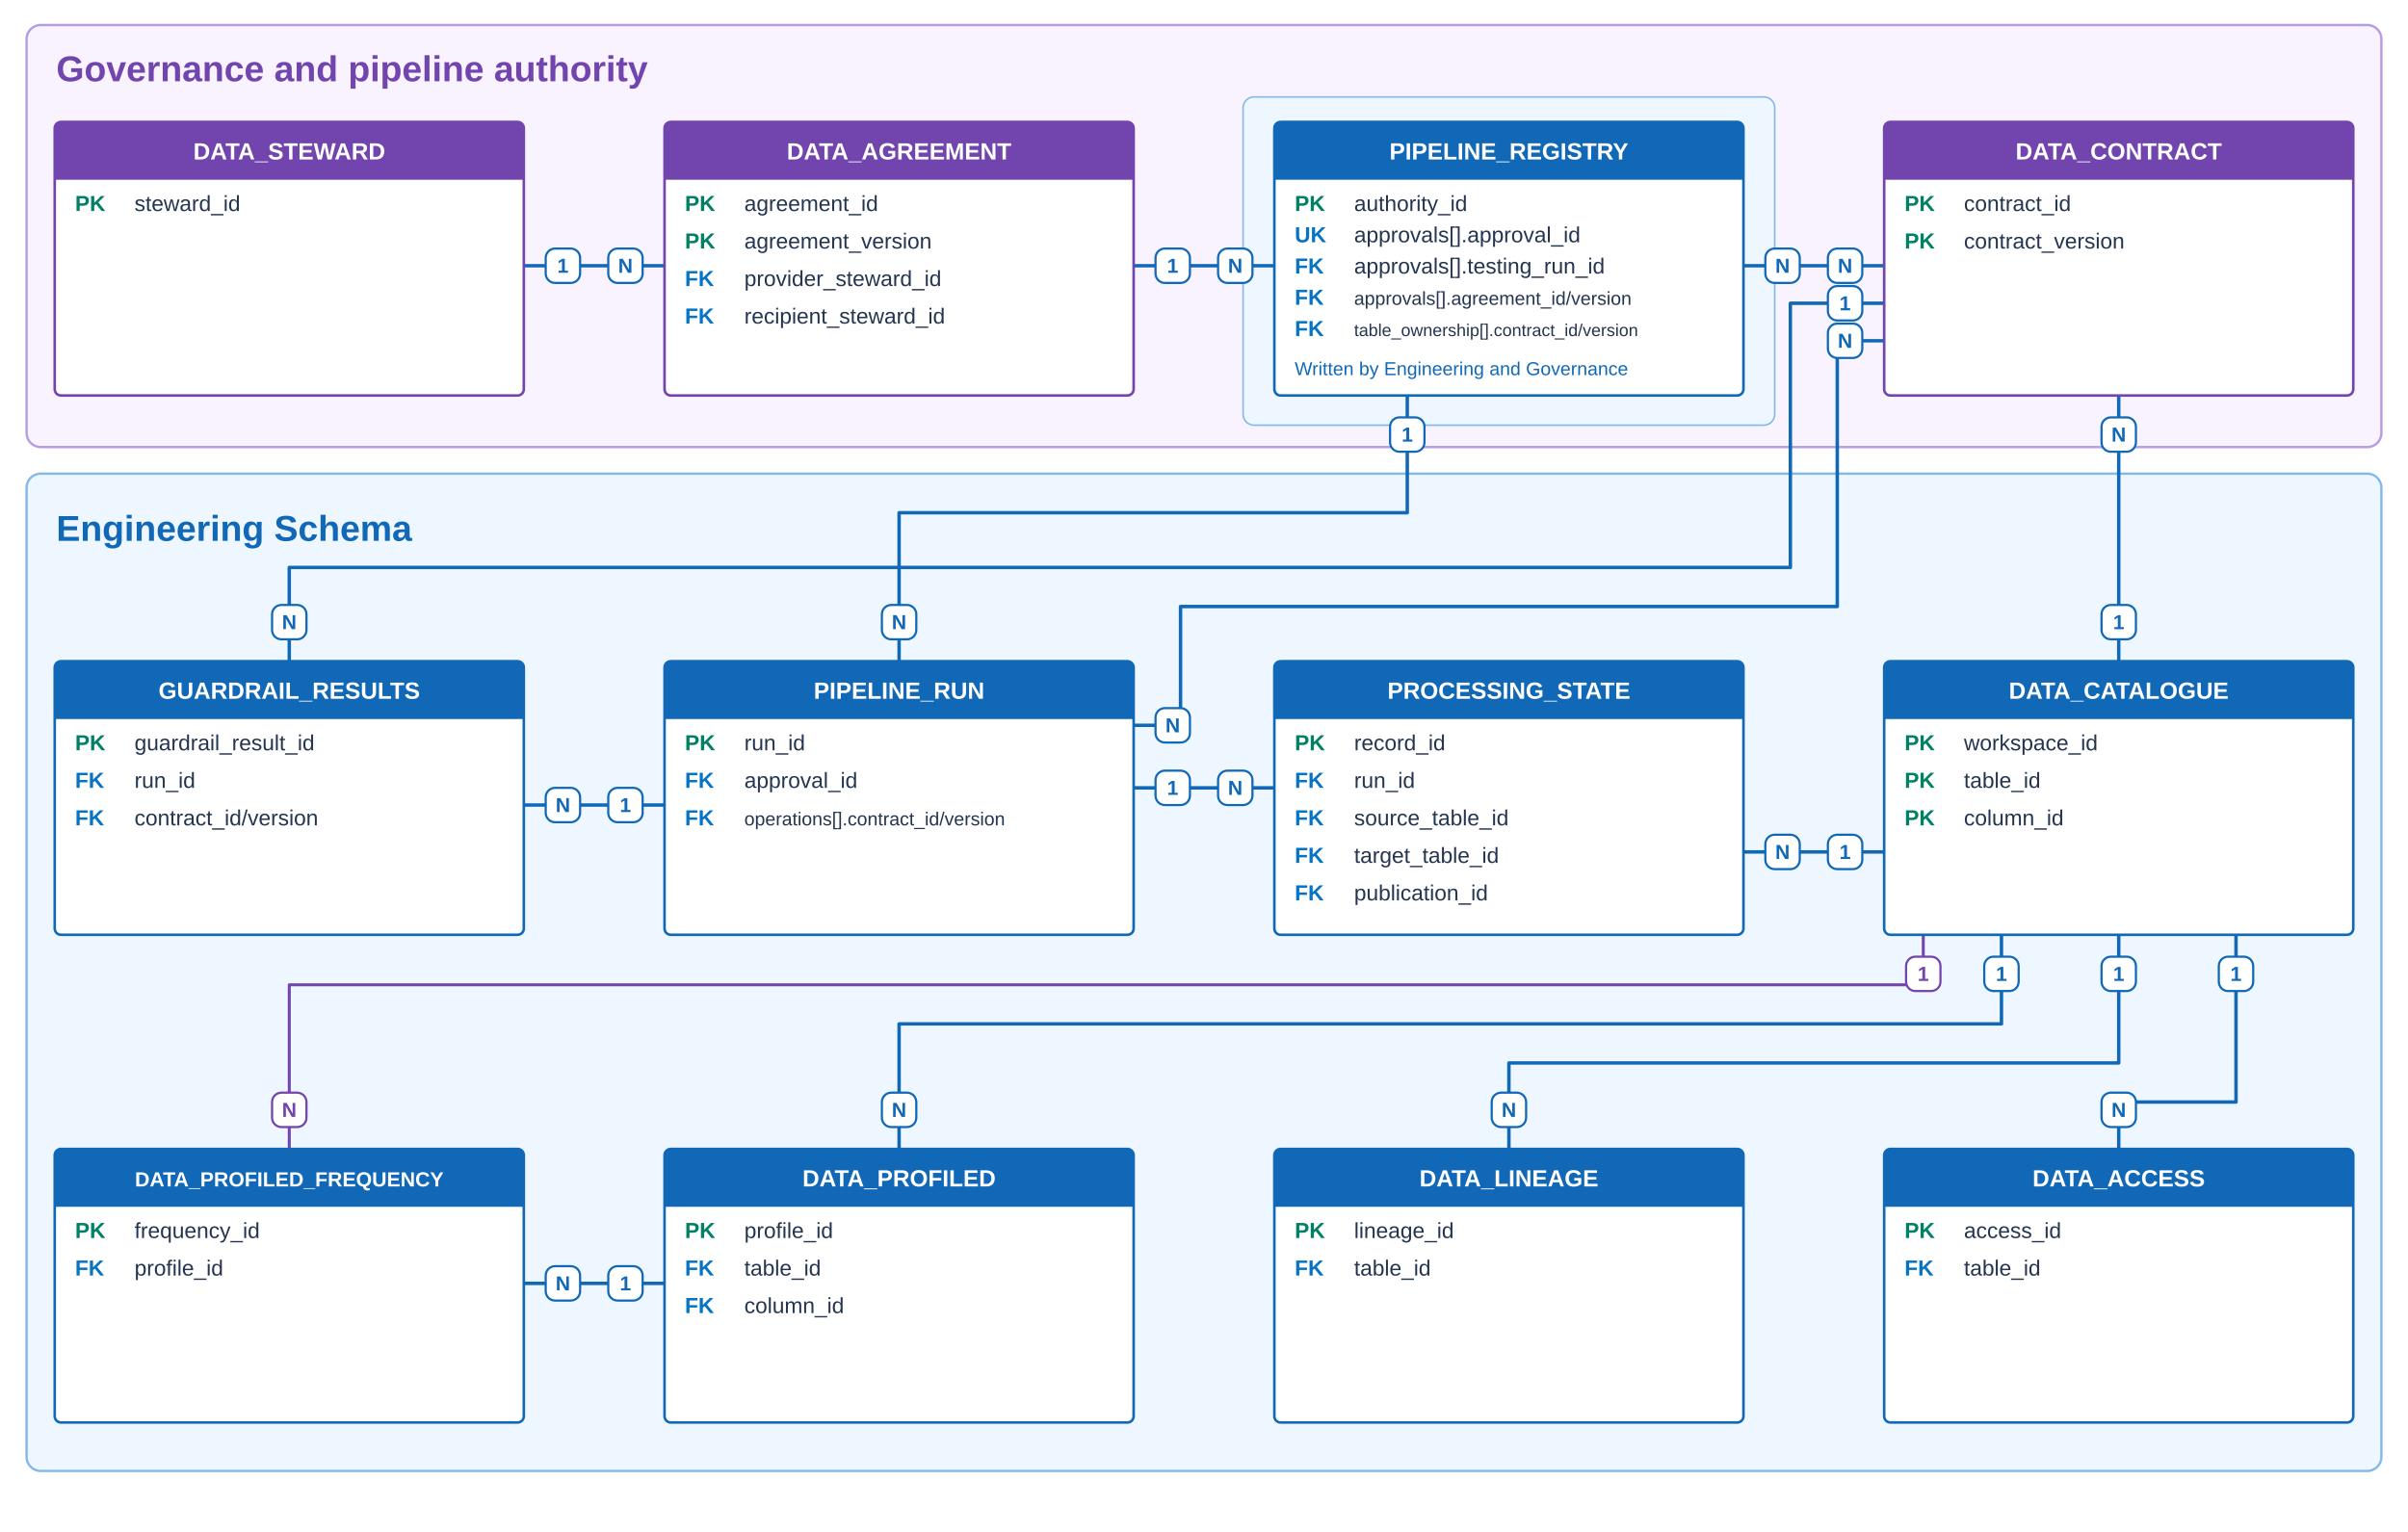
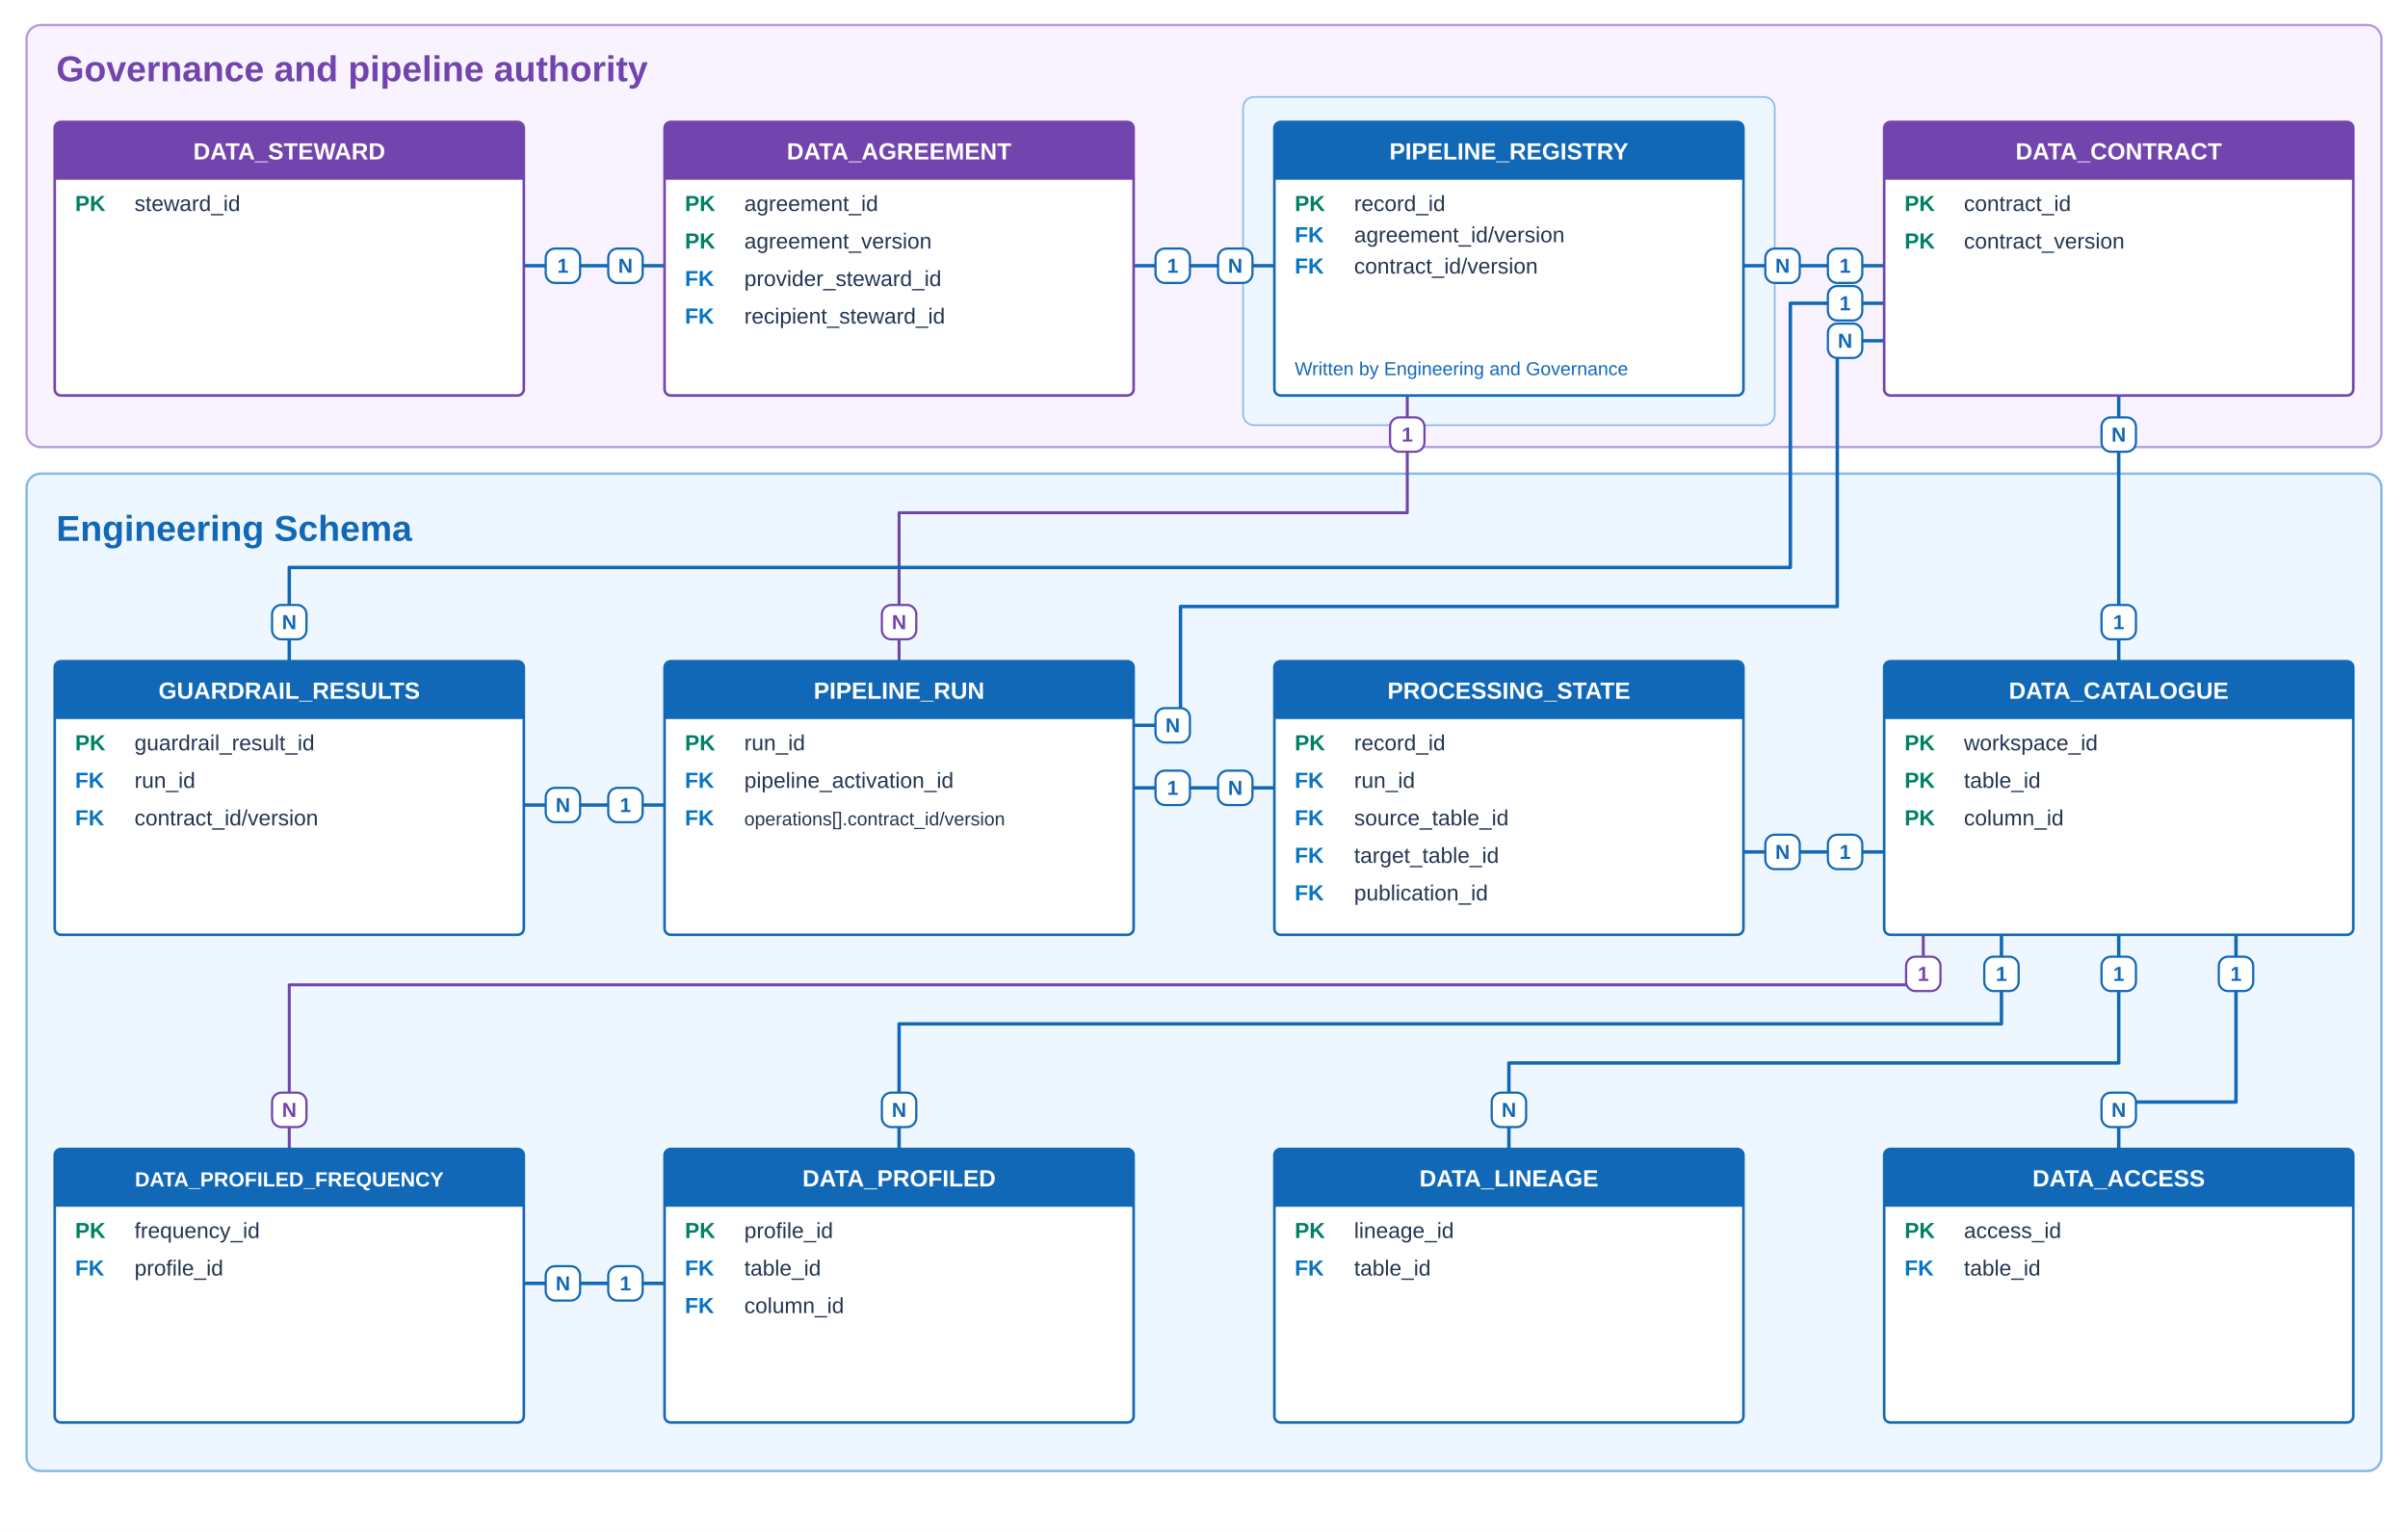
<svg xmlns="http://www.w3.org/2000/svg" xmlns:xlink="http://www.w3.org/1999/xlink" width="1540" height="980" viewBox="0 0 1540 980" role="img" aria-label="FabricOps metadata relationship diagram">
  <rect width="1540" height="980" fill="#FFFFFF" />
  <rect x="17" y="16" width="1506" height="270" rx="9" fill="#F8F3FE" stroke="#B69CE2" stroke-width="1.5" />
  <rect x="17" y="303" width="1506" height="638" rx="9" fill="#EEF7FF" stroke="#83B8EA" stroke-width="1.5" />
  <text x="36" y="52" font-size="23" font-family="Arial, sans-serif" font-weight="700" fill="#7144AE">Governance and pipeline authority</text>
  <text x="36" y="346" font-size="23" font-family="Arial, sans-serif" font-weight="700" fill="#1168B6">Engineering Schema</text>
  <rect x="795" y="62" width="340" height="210" rx="7" fill="#EEF7FF" stroke="#83B8EA" />
  <g id="metadata-er-relationships" aria-label="Metadata table relationships">
    <g class="metadata-er-relationship" data-from="DATA_STEWARD" data-to="DATA_AGREEMENT" data-cardinality="1-N" data-kind="physical">
      <path d="M335 170H425" fill="none" stroke="#1168B6" stroke-width="2.2" stroke-linecap="round" stroke-linejoin="round" />
      <rect x="349" y="159" width="22" height="22" rx="6" fill="#FFFFFF" stroke="#1168B6" stroke-width="1.4" />
      <text x="360" y="174.5" text-anchor="middle" font-size="13" font-weight="700" font-family="Arial, sans-serif" fill="#1168B6">1</text>
      <rect x="389" y="159" width="22" height="22" rx="6" fill="#FFFFFF" stroke="#1168B6" stroke-width="1.4" />
      <text x="400" y="174.5" text-anchor="middle" font-size="13" font-weight="700" font-family="Arial, sans-serif" fill="#1168B6">N</text>
    </g>
-     <g class="metadata-er-relationship" data-from="DATA_AGREEMENT" data-to="PIPELINE_REGISTRY" data-cardinality="1-N" data-kind="nested">
+     <g class="metadata-er-relationship" data-from="DATA_AGREEMENT" data-to="PIPELINE_REGISTRY" data-cardinality="1-N" data-kind="physical">
      <path d="M725 170H815" fill="none" stroke="#1168B6" stroke-width="2.2" stroke-linecap="round" stroke-linejoin="round" />
      <rect x="739" y="159" width="22" height="22" rx="6" fill="#FFFFFF" stroke="#1168B6" stroke-width="1.4" />
      <text x="750" y="174.5" text-anchor="middle" font-size="13" font-weight="700" font-family="Arial, sans-serif" fill="#1168B6">1</text>
      <rect x="779" y="159" width="22" height="22" rx="6" fill="#FFFFFF" stroke="#1168B6" stroke-width="1.4" />
      <text x="790" y="174.5" text-anchor="middle" font-size="13" font-weight="700" font-family="Arial, sans-serif" fill="#1168B6">N</text>
    </g>
-     <g class="metadata-er-relationship" data-from="PIPELINE_REGISTRY" data-to="DATA_CONTRACT" data-cardinality="N-N" data-kind="nested">
+     <g class="metadata-er-relationship" data-from="PIPELINE_REGISTRY" data-to="DATA_CONTRACT" data-cardinality="N-1" data-kind="physical">
      <path d="M1115 170H1205" fill="none" stroke="#1168B6" stroke-width="2.2" stroke-linecap="round" stroke-linejoin="round" />
      <rect x="1129" y="159" width="22" height="22" rx="6" fill="#FFFFFF" stroke="#1168B6" stroke-width="1.4" />
      <text x="1140" y="174.5" text-anchor="middle" font-size="13" font-weight="700" font-family="Arial, sans-serif" fill="#1168B6">N</text>
      <rect x="1169" y="159" width="22" height="22" rx="6" fill="#FFFFFF" stroke="#1168B6" stroke-width="1.4" />
-       <text x="1180" y="174.5" text-anchor="middle" font-size="13" font-weight="700" font-family="Arial, sans-serif" fill="#1168B6">N</text>
+       <text x="1180" y="174.5" text-anchor="middle" font-size="13" font-weight="700" font-family="Arial, sans-serif" fill="#1168B6">1</text>
    </g>
    <g class="metadata-er-relationship" data-from="PIPELINE_RUN" data-to="DATA_CONTRACT" data-cardinality="N-N" data-kind="nested">
      <path d="M725 464H755V388H1175V218H1205" fill="none" stroke="#1168B6" stroke-width="2.2" stroke-linecap="round" stroke-linejoin="round" />
      <rect x="739" y="453" width="22" height="22" rx="6" fill="#FFFFFF" stroke="#1168B6" stroke-width="1.4" />
      <text x="750" y="468.5" text-anchor="middle" font-size="13" font-weight="700" font-family="Arial, sans-serif" fill="#1168B6">N</text>
      <rect x="1169" y="207" width="22" height="22" rx="6" fill="#FFFFFF" stroke="#1168B6" stroke-width="1.4" />
      <text x="1180" y="222.5" text-anchor="middle" font-size="13" font-weight="700" font-family="Arial, sans-serif" fill="#1168B6">N</text>
    </g>
-     <g class="metadata-er-relationship" data-from="PIPELINE_REGISTRY" data-to="PIPELINE_RUN" data-cardinality="1-N" data-kind="nested">
-       <path d="M900 253V328H575V423" fill="none" stroke="#1168B6" stroke-width="2.2" stroke-linecap="round" stroke-linejoin="round" />
-       <rect x="889" y="267" width="22" height="22" rx="6" fill="#FFFFFF" stroke="#1168B6" stroke-width="1.4" />
-       <text x="900" y="282.5" text-anchor="middle" font-size="13" font-weight="700" font-family="Arial, sans-serif" fill="#1168B6">1</text>
-       <rect x="564" y="387" width="22" height="22" rx="6" fill="#FFFFFF" stroke="#1168B6" stroke-width="1.4" />
-       <text x="575" y="402.5" text-anchor="middle" font-size="13" font-weight="700" font-family="Arial, sans-serif" fill="#1168B6">N</text>
+     <g class="metadata-er-relationship" data-from="PIPELINE_REGISTRY" data-to="PIPELINE_RUN" data-cardinality="1-N" data-kind="logical">
+       <path d="M900 253V328H575V423" fill="none" stroke="#7144AE" stroke-width="1.9" stroke-linecap="round" stroke-linejoin="round" />
+       <rect x="889" y="267" width="22" height="22" rx="6" fill="#FFFFFF" stroke="#7144AE" stroke-width="1.4" />
+       <text x="900" y="282.5" text-anchor="middle" font-size="13" font-weight="700" font-family="Arial, sans-serif" fill="#7144AE">1</text>
+       <rect x="564" y="387" width="22" height="22" rx="6" fill="#FFFFFF" stroke="#7144AE" stroke-width="1.4" />
+       <text x="575" y="402.5" text-anchor="middle" font-size="13" font-weight="700" font-family="Arial, sans-serif" fill="#7144AE">N</text>
    </g>
    <g class="metadata-er-relationship" data-from="DATA_CATALOGUE" data-to="DATA_CONTRACT" data-cardinality="1-N" data-kind="physical">
      <path d="M1355 423V253" fill="none" stroke="#1168B6" stroke-width="2.2" stroke-linecap="round" stroke-linejoin="round" />
      <rect x="1344" y="387" width="22" height="22" rx="6" fill="#FFFFFF" stroke="#1168B6" stroke-width="1.4" />
      <text x="1355" y="402.5" text-anchor="middle" font-size="13" font-weight="700" font-family="Arial, sans-serif" fill="#1168B6">1</text>
      <rect x="1344" y="267" width="22" height="22" rx="6" fill="#FFFFFF" stroke="#1168B6" stroke-width="1.4" />
      <text x="1355" y="282.5" text-anchor="middle" font-size="13" font-weight="700" font-family="Arial, sans-serif" fill="#1168B6">N</text>
    </g>
    <g class="metadata-er-relationship" data-from="PIPELINE_RUN" data-to="GUARDRAIL_RESULTS" data-cardinality="1-N" data-kind="physical">
      <path d="M425 515H335" fill="none" stroke="#1168B6" stroke-width="2.2" stroke-linecap="round" stroke-linejoin="round" />
      <rect x="389" y="504" width="22" height="22" rx="6" fill="#FFFFFF" stroke="#1168B6" stroke-width="1.4" />
      <text x="400" y="519.5" text-anchor="middle" font-size="13" font-weight="700" font-family="Arial, sans-serif" fill="#1168B6">1</text>
      <rect x="349" y="504" width="22" height="22" rx="6" fill="#FFFFFF" stroke="#1168B6" stroke-width="1.4" />
      <text x="360" y="519.5" text-anchor="middle" font-size="13" font-weight="700" font-family="Arial, sans-serif" fill="#1168B6">N</text>
    </g>
    <g class="metadata-er-relationship" data-from="PIPELINE_RUN" data-to="PROCESSING_STATE" data-cardinality="1-N" data-kind="physical">
      <path d="M725 504H815" fill="none" stroke="#1168B6" stroke-width="2.2" stroke-linecap="round" stroke-linejoin="round" />
      <rect x="739" y="493" width="22" height="22" rx="6" fill="#FFFFFF" stroke="#1168B6" stroke-width="1.4" />
      <text x="750" y="508.5" text-anchor="middle" font-size="13" font-weight="700" font-family="Arial, sans-serif" fill="#1168B6">1</text>
      <rect x="779" y="493" width="22" height="22" rx="6" fill="#FFFFFF" stroke="#1168B6" stroke-width="1.4" />
      <text x="790" y="508.5" text-anchor="middle" font-size="13" font-weight="700" font-family="Arial, sans-serif" fill="#1168B6">N</text>
    </g>
    <g class="metadata-er-relationship" data-from="DATA_CATALOGUE" data-to="PROCESSING_STATE" data-cardinality="1-N" data-kind="physical">
      <path d="M1205 545H1115" fill="none" stroke="#1168B6" stroke-width="2.2" stroke-linecap="round" stroke-linejoin="round" />
      <rect x="1169" y="534" width="22" height="22" rx="6" fill="#FFFFFF" stroke="#1168B6" stroke-width="1.4" />
      <text x="1180" y="549.5" text-anchor="middle" font-size="13" font-weight="700" font-family="Arial, sans-serif" fill="#1168B6">1</text>
      <rect x="1129" y="534" width="22" height="22" rx="6" fill="#FFFFFF" stroke="#1168B6" stroke-width="1.4" />
      <text x="1140" y="549.5" text-anchor="middle" font-size="13" font-weight="700" font-family="Arial, sans-serif" fill="#1168B6">N</text>
    </g>
    <g class="metadata-er-relationship" data-from="DATA_CATALOGUE" data-to="DATA_PROFILED" data-cardinality="1-N" data-kind="physical">
      <path d="M1280 598V655H575V735" fill="none" stroke="#1168B6" stroke-width="2.2" stroke-linecap="round" stroke-linejoin="round" />
      <rect x="1269" y="612" width="22" height="22" rx="6" fill="#FFFFFF" stroke="#1168B6" stroke-width="1.4" />
      <text x="1280" y="627.5" text-anchor="middle" font-size="13" font-weight="700" font-family="Arial, sans-serif" fill="#1168B6">1</text>
      <rect x="564" y="699" width="22" height="22" rx="6" fill="#FFFFFF" stroke="#1168B6" stroke-width="1.4" />
      <text x="575" y="714.5" text-anchor="middle" font-size="13" font-weight="700" font-family="Arial, sans-serif" fill="#1168B6">N</text>
    </g>
    <g class="metadata-er-relationship" data-from="DATA_CATALOGUE" data-to="DATA_PROFILED_FREQUENCY" data-cardinality="1-N" data-kind="logical">
      <path d="M1230 598V630H185V735" fill="none" stroke="#7144AE" stroke-width="1.9" stroke-linecap="round" stroke-linejoin="round" />
      <rect x="1219" y="612" width="22" height="22" rx="6" fill="#FFFFFF" stroke="#7144AE" stroke-width="1.4" />
      <text x="1230" y="627.5" text-anchor="middle" font-size="13" font-weight="700" font-family="Arial, sans-serif" fill="#7144AE">1</text>
      <rect x="174" y="699" width="22" height="22" rx="6" fill="#FFFFFF" stroke="#7144AE" stroke-width="1.4" />
      <text x="185" y="714.5" text-anchor="middle" font-size="13" font-weight="700" font-family="Arial, sans-serif" fill="#7144AE">N</text>
    </g>
    <g class="metadata-er-relationship" data-from="DATA_CATALOGUE" data-to="DATA_LINEAGE" data-cardinality="1-N" data-kind="physical">
      <path d="M1355 598V680H965V735" fill="none" stroke="#1168B6" stroke-width="2.2" stroke-linecap="round" stroke-linejoin="round" />
      <rect x="1344" y="612" width="22" height="22" rx="6" fill="#FFFFFF" stroke="#1168B6" stroke-width="1.4" />
      <text x="1355" y="627.5" text-anchor="middle" font-size="13" font-weight="700" font-family="Arial, sans-serif" fill="#1168B6">1</text>
      <rect x="954" y="699" width="22" height="22" rx="6" fill="#FFFFFF" stroke="#1168B6" stroke-width="1.4" />
      <text x="965" y="714.5" text-anchor="middle" font-size="13" font-weight="700" font-family="Arial, sans-serif" fill="#1168B6">N</text>
    </g>
    <g class="metadata-er-relationship" data-from="DATA_CATALOGUE" data-to="DATA_ACCESS" data-cardinality="1-N" data-kind="physical">
      <path d="M1430 598V705H1355V735" fill="none" stroke="#1168B6" stroke-width="2.2" stroke-linecap="round" stroke-linejoin="round" />
      <rect x="1419" y="612" width="22" height="22" rx="6" fill="#FFFFFF" stroke="#1168B6" stroke-width="1.4" />
      <text x="1430" y="627.5" text-anchor="middle" font-size="13" font-weight="700" font-family="Arial, sans-serif" fill="#1168B6">1</text>
      <rect x="1344" y="699" width="22" height="22" rx="6" fill="#FFFFFF" stroke="#1168B6" stroke-width="1.4" />
      <text x="1355" y="714.5" text-anchor="middle" font-size="13" font-weight="700" font-family="Arial, sans-serif" fill="#1168B6">N</text>
    </g>
    <g class="metadata-er-relationship" data-from="DATA_PROFILED" data-to="DATA_PROFILED_FREQUENCY" data-cardinality="1-N" data-kind="physical">
      <path d="M425 821H335" fill="none" stroke="#1168B6" stroke-width="2.2" stroke-linecap="round" stroke-linejoin="round" />
      <rect x="389" y="810" width="22" height="22" rx="6" fill="#FFFFFF" stroke="#1168B6" stroke-width="1.4" />
      <text x="400" y="825.5" text-anchor="middle" font-size="13" font-weight="700" font-family="Arial, sans-serif" fill="#1168B6">1</text>
      <rect x="349" y="810" width="22" height="22" rx="6" fill="#FFFFFF" stroke="#1168B6" stroke-width="1.4" />
      <text x="360" y="825.5" text-anchor="middle" font-size="13" font-weight="700" font-family="Arial, sans-serif" fill="#1168B6">N</text>
    </g>
    <g class="metadata-er-relationship" data-from="DATA_CONTRACT" data-to="GUARDRAIL_RESULTS" data-cardinality="1-N" data-kind="physical">
      <path d="M1205 194H1145V363H185V423" fill="none" stroke="#1168B6" stroke-width="2.2" stroke-linecap="round" stroke-linejoin="round" />
      <rect x="1169" y="183" width="22" height="22" rx="6" fill="#FFFFFF" stroke="#1168B6" stroke-width="1.4" />
      <text x="1180" y="198.5" text-anchor="middle" font-size="13" font-weight="700" font-family="Arial, sans-serif" fill="#1168B6">1</text>
      <rect x="174" y="387" width="22" height="22" rx="6" fill="#FFFFFF" stroke="#1168B6" stroke-width="1.4" />
      <text x="185" y="402.5" text-anchor="middle" font-size="13" font-weight="700" font-family="Arial, sans-serif" fill="#1168B6">N</text>
    </g>
  </g>
  <a xlink:href="https://voycepeh.github.io/FabricOps-Starter-Kit/reference/metadata/metadata_data_steward/" target="_blank">
    <rect x="35" y="78" width="300" height="175" rx="4" fill="white" stroke="#7144AE" stroke-width="1.65" />
    <path d="M39 78H331Q335 78 335 82V115H35V82Q35 78 39 78Z" fill="#7144AE" />
    <text x="185.0" y="102" text-anchor="middle" font-size="15" font-weight="700" font-family="Arial, sans-serif" fill="white">DATA_STEWARD</text>
    <text x="48" y="135" fill="#008064" font-weight="700" font-size="14" font-family="Arial, sans-serif">PK</text>
    <text x="86" y="135" fill="#243550" font-size="14" font-family="Arial, sans-serif">steward_id</text>
  </a>
  <a xlink:href="https://voycepeh.github.io/FabricOps-Starter-Kit/reference/metadata/metadata_data_agreement/" target="_blank">
    <rect x="425" y="78" width="300" height="175" rx="4" fill="white" stroke="#7144AE" stroke-width="1.65" />
    <path d="M429 78H721Q725 78 725 82V115H425V82Q425 78 429 78Z" fill="#7144AE" />
    <text x="575.0" y="102" text-anchor="middle" font-size="15" font-weight="700" font-family="Arial, sans-serif" fill="white">DATA_AGREEMENT</text>
    <text x="438" y="135" fill="#008064" font-weight="700" font-size="14" font-family="Arial, sans-serif">PK</text>
    <text x="476" y="135" fill="#243550" font-size="14" font-family="Arial, sans-serif">agreement_id</text>
    <text x="438" y="159" fill="#008064" font-weight="700" font-size="14" font-family="Arial, sans-serif">PK</text>
    <text x="476" y="159" fill="#243550" font-size="14" font-family="Arial, sans-serif">agreement_version</text>
    <text x="438" y="183" fill="#0574C5" font-weight="700" font-size="14" font-family="Arial, sans-serif">FK</text>
    <text x="476" y="183" fill="#243550" font-size="14" font-family="Arial, sans-serif">provider_steward_id</text>
    <text x="438" y="207" fill="#0574C5" font-weight="700" font-size="14" font-family="Arial, sans-serif">FK</text>
    <text x="476" y="207" fill="#243550" font-size="14" font-family="Arial, sans-serif">recipient_steward_id</text>
  </a>
  <a xlink:href="https://voycepeh.github.io/FabricOps-Starter-Kit/reference/metadata/metadata_pipeline_registry/" target="_blank">
    <rect x="815" y="78" width="300" height="175" rx="4" fill="white" stroke="#1168B6" stroke-width="1.65" />
    <path d="M819 78H1111Q1115 78 1115 82V115H815V82Q815 78 819 78Z" fill="#1168B6" />
    <text x="965.0" y="102" text-anchor="middle" font-size="15" font-weight="700" font-family="Arial, sans-serif" fill="white">PIPELINE_REGISTRY</text>
    <text x="828" y="135" fill="#008064" font-weight="700" font-size="14" font-family="Arial, sans-serif">PK</text>
-     <text x="866" y="135" fill="#243550" font-size="14" font-family="Arial, sans-serif">authority_id</text>
-     <text x="828" y="155" fill="#0574C5" font-weight="700" font-size="14" font-family="Arial, sans-serif">UK</text>
-     <text x="866" y="155" fill="#243550" font-size="14" font-family="Arial, sans-serif">approvals[].approval_id</text>
+     <text x="866" y="135" fill="#243550" font-size="14" font-family="Arial, sans-serif">record_id</text>
+     <text x="828" y="155" fill="#0574C5" font-weight="700" font-size="14" font-family="Arial, sans-serif">FK</text>
+     <text x="866" y="155" fill="#243550" font-size="14" font-family="Arial, sans-serif">agreement_id/version</text>
    <text x="828" y="175" fill="#0574C5" font-weight="700" font-size="14" font-family="Arial, sans-serif">FK</text>
-     <text x="866" y="175" fill="#243550" font-size="14" font-family="Arial, sans-serif">approvals[].testing_run_id</text>
-     <text x="828" y="195" fill="#0574C5" font-weight="700" font-size="14" font-family="Arial, sans-serif">FK</text>
-     <text x="866" y="195" fill="#243550" font-size="12" font-family="Arial, sans-serif">approvals[].agreement_id/version</text>
-     <text x="828" y="215" fill="#0574C5" font-weight="700" font-size="14" font-family="Arial, sans-serif">FK</text>
-     <text x="866" y="215" fill="#243550" font-size="11" font-family="Arial, sans-serif">table_ownership[].contract_id/version</text>
+     <text x="866" y="175" fill="#243550" font-size="14" font-family="Arial, sans-serif">contract_id/version</text>
    <text x="828" y="240" fill="#1168B6" font-size="12" font-family="Arial, sans-serif">Written by Engineering and Governance</text>
  </a>
  <a xlink:href="https://voycepeh.github.io/FabricOps-Starter-Kit/reference/metadata/metadata_data_contract/" target="_blank">
    <rect x="1205" y="78" width="300" height="175" rx="4" fill="white" stroke="#7144AE" stroke-width="1.65" />
    <path d="M1209 78H1501Q1505 78 1505 82V115H1205V82Q1205 78 1209 78Z" fill="#7144AE" />
    <text x="1355.0" y="102" text-anchor="middle" font-size="15" font-weight="700" font-family="Arial, sans-serif" fill="white">DATA_CONTRACT</text>
    <text x="1218" y="135" fill="#008064" font-weight="700" font-size="14" font-family="Arial, sans-serif">PK</text>
    <text x="1256" y="135" fill="#243550" font-size="14" font-family="Arial, sans-serif">contract_id</text>
    <text x="1218" y="159" fill="#008064" font-weight="700" font-size="14" font-family="Arial, sans-serif">PK</text>
    <text x="1256" y="159" fill="#243550" font-size="14" font-family="Arial, sans-serif">contract_version</text>
  </a>
  <a xlink:href="https://voycepeh.github.io/FabricOps-Starter-Kit/reference/metadata/metadata_guardrail_results/" target="_blank">
    <rect x="35" y="423" width="300" height="175" rx="4" fill="white" stroke="#1168B6" stroke-width="1.65" />
    <path d="M39 423H331Q335 423 335 427V460H35V427Q35 423 39 423Z" fill="#1168B6" />
    <text x="185.0" y="447" text-anchor="middle" font-size="15" font-weight="700" font-family="Arial, sans-serif" fill="white">GUARDRAIL_RESULTS</text>
    <text x="48" y="480" fill="#008064" font-weight="700" font-size="14" font-family="Arial, sans-serif">PK</text>
    <text x="86" y="480" fill="#243550" font-size="14" font-family="Arial, sans-serif">guardrail_result_id</text>
    <text x="48" y="504" fill="#0574C5" font-weight="700" font-size="14" font-family="Arial, sans-serif">FK</text>
    <text x="86" y="504" fill="#243550" font-size="14" font-family="Arial, sans-serif">run_id</text>
    <text x="48" y="528" fill="#0574C5" font-weight="700" font-size="14" font-family="Arial, sans-serif">FK</text>
    <text x="86" y="528" fill="#243550" font-size="14" font-family="Arial, sans-serif">contract_id/version</text>
  </a>
  <a xlink:href="https://voycepeh.github.io/FabricOps-Starter-Kit/reference/metadata/metadata_pipeline_run/" target="_blank">
    <rect x="425" y="423" width="300" height="175" rx="4" fill="white" stroke="#1168B6" stroke-width="1.65" />
    <path d="M429 423H721Q725 423 725 427V460H425V427Q425 423 429 423Z" fill="#1168B6" />
    <text x="575.0" y="447" text-anchor="middle" font-size="15" font-weight="700" font-family="Arial, sans-serif" fill="white">PIPELINE_RUN</text>
    <text x="438" y="480" fill="#008064" font-weight="700" font-size="14" font-family="Arial, sans-serif">PK</text>
    <text x="476" y="480" fill="#243550" font-size="14" font-family="Arial, sans-serif">run_id</text>
    <text x="438" y="504" fill="#0574C5" font-weight="700" font-size="14" font-family="Arial, sans-serif">FK</text>
-     <text x="476" y="504" fill="#243550" font-size="14" font-family="Arial, sans-serif">approval_id</text>
+     <text x="476" y="504" fill="#243550" font-size="14" font-family="Arial, sans-serif">pipeline_activation_id</text>
    <text x="438" y="528" fill="#0574C5" font-weight="700" font-size="14" font-family="Arial, sans-serif">FK</text>
    <text x="476" y="528" fill="#243550" font-size="12" font-family="Arial, sans-serif">operations[].contract_id/version</text>
  </a>
  <a xlink:href="https://voycepeh.github.io/FabricOps-Starter-Kit/reference/metadata/metadata_processing_state/" target="_blank">
    <rect x="815" y="423" width="300" height="175" rx="4" fill="white" stroke="#1168B6" stroke-width="1.65" />
    <path d="M819 423H1111Q1115 423 1115 427V460H815V427Q815 423 819 423Z" fill="#1168B6" />
    <text x="965.0" y="447" text-anchor="middle" font-size="15" font-weight="700" font-family="Arial, sans-serif" fill="white">PROCESSING_STATE</text>
    <text x="828" y="480" fill="#008064" font-weight="700" font-size="14" font-family="Arial, sans-serif">PK</text>
    <text x="866" y="480" fill="#243550" font-size="14" font-family="Arial, sans-serif">record_id</text>
    <text x="828" y="504" fill="#0574C5" font-weight="700" font-size="14" font-family="Arial, sans-serif">FK</text>
    <text x="866" y="504" fill="#243550" font-size="14" font-family="Arial, sans-serif">run_id</text>
    <text x="828" y="528" fill="#0574C5" font-weight="700" font-size="14" font-family="Arial, sans-serif">FK</text>
    <text x="866" y="528" fill="#243550" font-size="14" font-family="Arial, sans-serif">source_table_id</text>
    <text x="828" y="552" fill="#0574C5" font-weight="700" font-size="14" font-family="Arial, sans-serif">FK</text>
    <text x="866" y="552" fill="#243550" font-size="14" font-family="Arial, sans-serif">target_table_id</text>
    <text x="828" y="576" fill="#0574C5" font-weight="700" font-size="14" font-family="Arial, sans-serif">FK</text>
    <text x="866" y="576" fill="#243550" font-size="14" font-family="Arial, sans-serif">publication_id</text>
  </a>
  <a xlink:href="https://voycepeh.github.io/FabricOps-Starter-Kit/reference/metadata/metadata_data_catalogue/" target="_blank">
    <rect x="1205" y="423" width="300" height="175" rx="4" fill="white" stroke="#1168B6" stroke-width="1.65" />
    <path d="M1209 423H1501Q1505 423 1505 427V460H1205V427Q1205 423 1209 423Z" fill="#1168B6" />
    <text x="1355.0" y="447" text-anchor="middle" font-size="15" font-weight="700" font-family="Arial, sans-serif" fill="white">DATA_CATALOGUE</text>
    <text x="1218" y="480" fill="#008064" font-weight="700" font-size="14" font-family="Arial, sans-serif">PK</text>
    <text x="1256" y="480" fill="#243550" font-size="14" font-family="Arial, sans-serif">workspace_id</text>
    <text x="1218" y="504" fill="#008064" font-weight="700" font-size="14" font-family="Arial, sans-serif">PK</text>
    <text x="1256" y="504" fill="#243550" font-size="14" font-family="Arial, sans-serif">table_id</text>
    <text x="1218" y="528" fill="#008064" font-weight="700" font-size="14" font-family="Arial, sans-serif">PK</text>
    <text x="1256" y="528" fill="#243550" font-size="14" font-family="Arial, sans-serif">column_id</text>
  </a>
  <a xlink:href="https://voycepeh.github.io/FabricOps-Starter-Kit/reference/metadata/metadata_data_profiled_frequency/" target="_blank" transform="translate(0 -80)">
    <rect x="35" y="815" width="300" height="175" rx="4" fill="white" stroke="#1168B6" stroke-width="1.65" />
    <path d="M39 815H331Q335 815 335 819V852H35V819Q35 815 39 815Z" fill="#1168B6" />
    <text x="185.0" y="839" text-anchor="middle" font-size="13.1" font-weight="700" font-family="Arial, sans-serif" fill="white">DATA_PROFILED_FREQUENCY</text>
    <text x="48" y="872" fill="#008064" font-weight="700" font-size="14" font-family="Arial, sans-serif">PK</text>
    <text x="86" y="872" fill="#243550" font-size="14" font-family="Arial, sans-serif">frequency_id</text>
    <text x="48" y="896" fill="#0574C5" font-weight="700" font-size="14" font-family="Arial, sans-serif">FK</text>
    <text x="86" y="896" fill="#243550" font-size="14" font-family="Arial, sans-serif">profile_id</text>
  </a>
  <a xlink:href="https://voycepeh.github.io/FabricOps-Starter-Kit/reference/metadata/metadata_data_profiled/" target="_blank" transform="translate(0 -80)">
    <rect x="425" y="815" width="300" height="175" rx="4" fill="white" stroke="#1168B6" stroke-width="1.65" />
    <path d="M429 815H721Q725 815 725 819V852H425V819Q425 815 429 815Z" fill="#1168B6" />
    <text x="575.0" y="839" text-anchor="middle" font-size="15" font-weight="700" font-family="Arial, sans-serif" fill="white">DATA_PROFILED</text>
    <text x="438" y="872" fill="#008064" font-weight="700" font-size="14" font-family="Arial, sans-serif">PK</text>
    <text x="476" y="872" fill="#243550" font-size="14" font-family="Arial, sans-serif">profile_id</text>
    <text x="438" y="896" fill="#0574C5" font-weight="700" font-size="14" font-family="Arial, sans-serif">FK</text>
    <text x="476" y="896" fill="#243550" font-size="14" font-family="Arial, sans-serif">table_id</text>
    <text x="438" y="920" fill="#0574C5" font-weight="700" font-size="14" font-family="Arial, sans-serif">FK</text>
    <text x="476" y="920" fill="#243550" font-size="14" font-family="Arial, sans-serif">column_id</text>
  </a>
  <a xlink:href="https://voycepeh.github.io/FabricOps-Starter-Kit/reference/metadata/metadata_data_lineage/" target="_blank" transform="translate(0 -80)">
    <rect x="815" y="815" width="300" height="175" rx="4" fill="white" stroke="#1168B6" stroke-width="1.65" />
    <path d="M819 815H1111Q1115 815 1115 819V852H815V819Q815 815 819 815Z" fill="#1168B6" />
    <text x="965.0" y="839" text-anchor="middle" font-size="15" font-weight="700" font-family="Arial, sans-serif" fill="white">DATA_LINEAGE</text>
    <text x="828" y="872" fill="#008064" font-weight="700" font-size="14" font-family="Arial, sans-serif">PK</text>
    <text x="866" y="872" fill="#243550" font-size="14" font-family="Arial, sans-serif">lineage_id</text>
    <text x="828" y="896" fill="#0574C5" font-weight="700" font-size="14" font-family="Arial, sans-serif">FK</text>
    <text x="866" y="896" fill="#243550" font-size="14" font-family="Arial, sans-serif">table_id</text>
  </a>
  <a xlink:href="https://voycepeh.github.io/FabricOps-Starter-Kit/reference/metadata/metadata_data_access/" target="_blank" transform="translate(0 -80)">
    <rect x="1205" y="815" width="300" height="175" rx="4" fill="white" stroke="#1168B6" stroke-width="1.65" />
    <path d="M1209 815H1501Q1505 815 1505 819V852H1205V819Q1205 815 1209 815Z" fill="#1168B6" />
    <text x="1355.0" y="839" text-anchor="middle" font-size="15" font-weight="700" font-family="Arial, sans-serif" fill="white">DATA_ACCESS</text>
    <text x="1218" y="872" fill="#008064" font-weight="700" font-size="14" font-family="Arial, sans-serif">PK</text>
    <text x="1256" y="872" fill="#243550" font-size="14" font-family="Arial, sans-serif">access_id</text>
    <text x="1218" y="896" fill="#0574C5" font-weight="700" font-size="14" font-family="Arial, sans-serif">FK</text>
    <text x="1256" y="896" fill="#243550" font-size="14" font-family="Arial, sans-serif">table_id</text>
  </a>
</svg>
